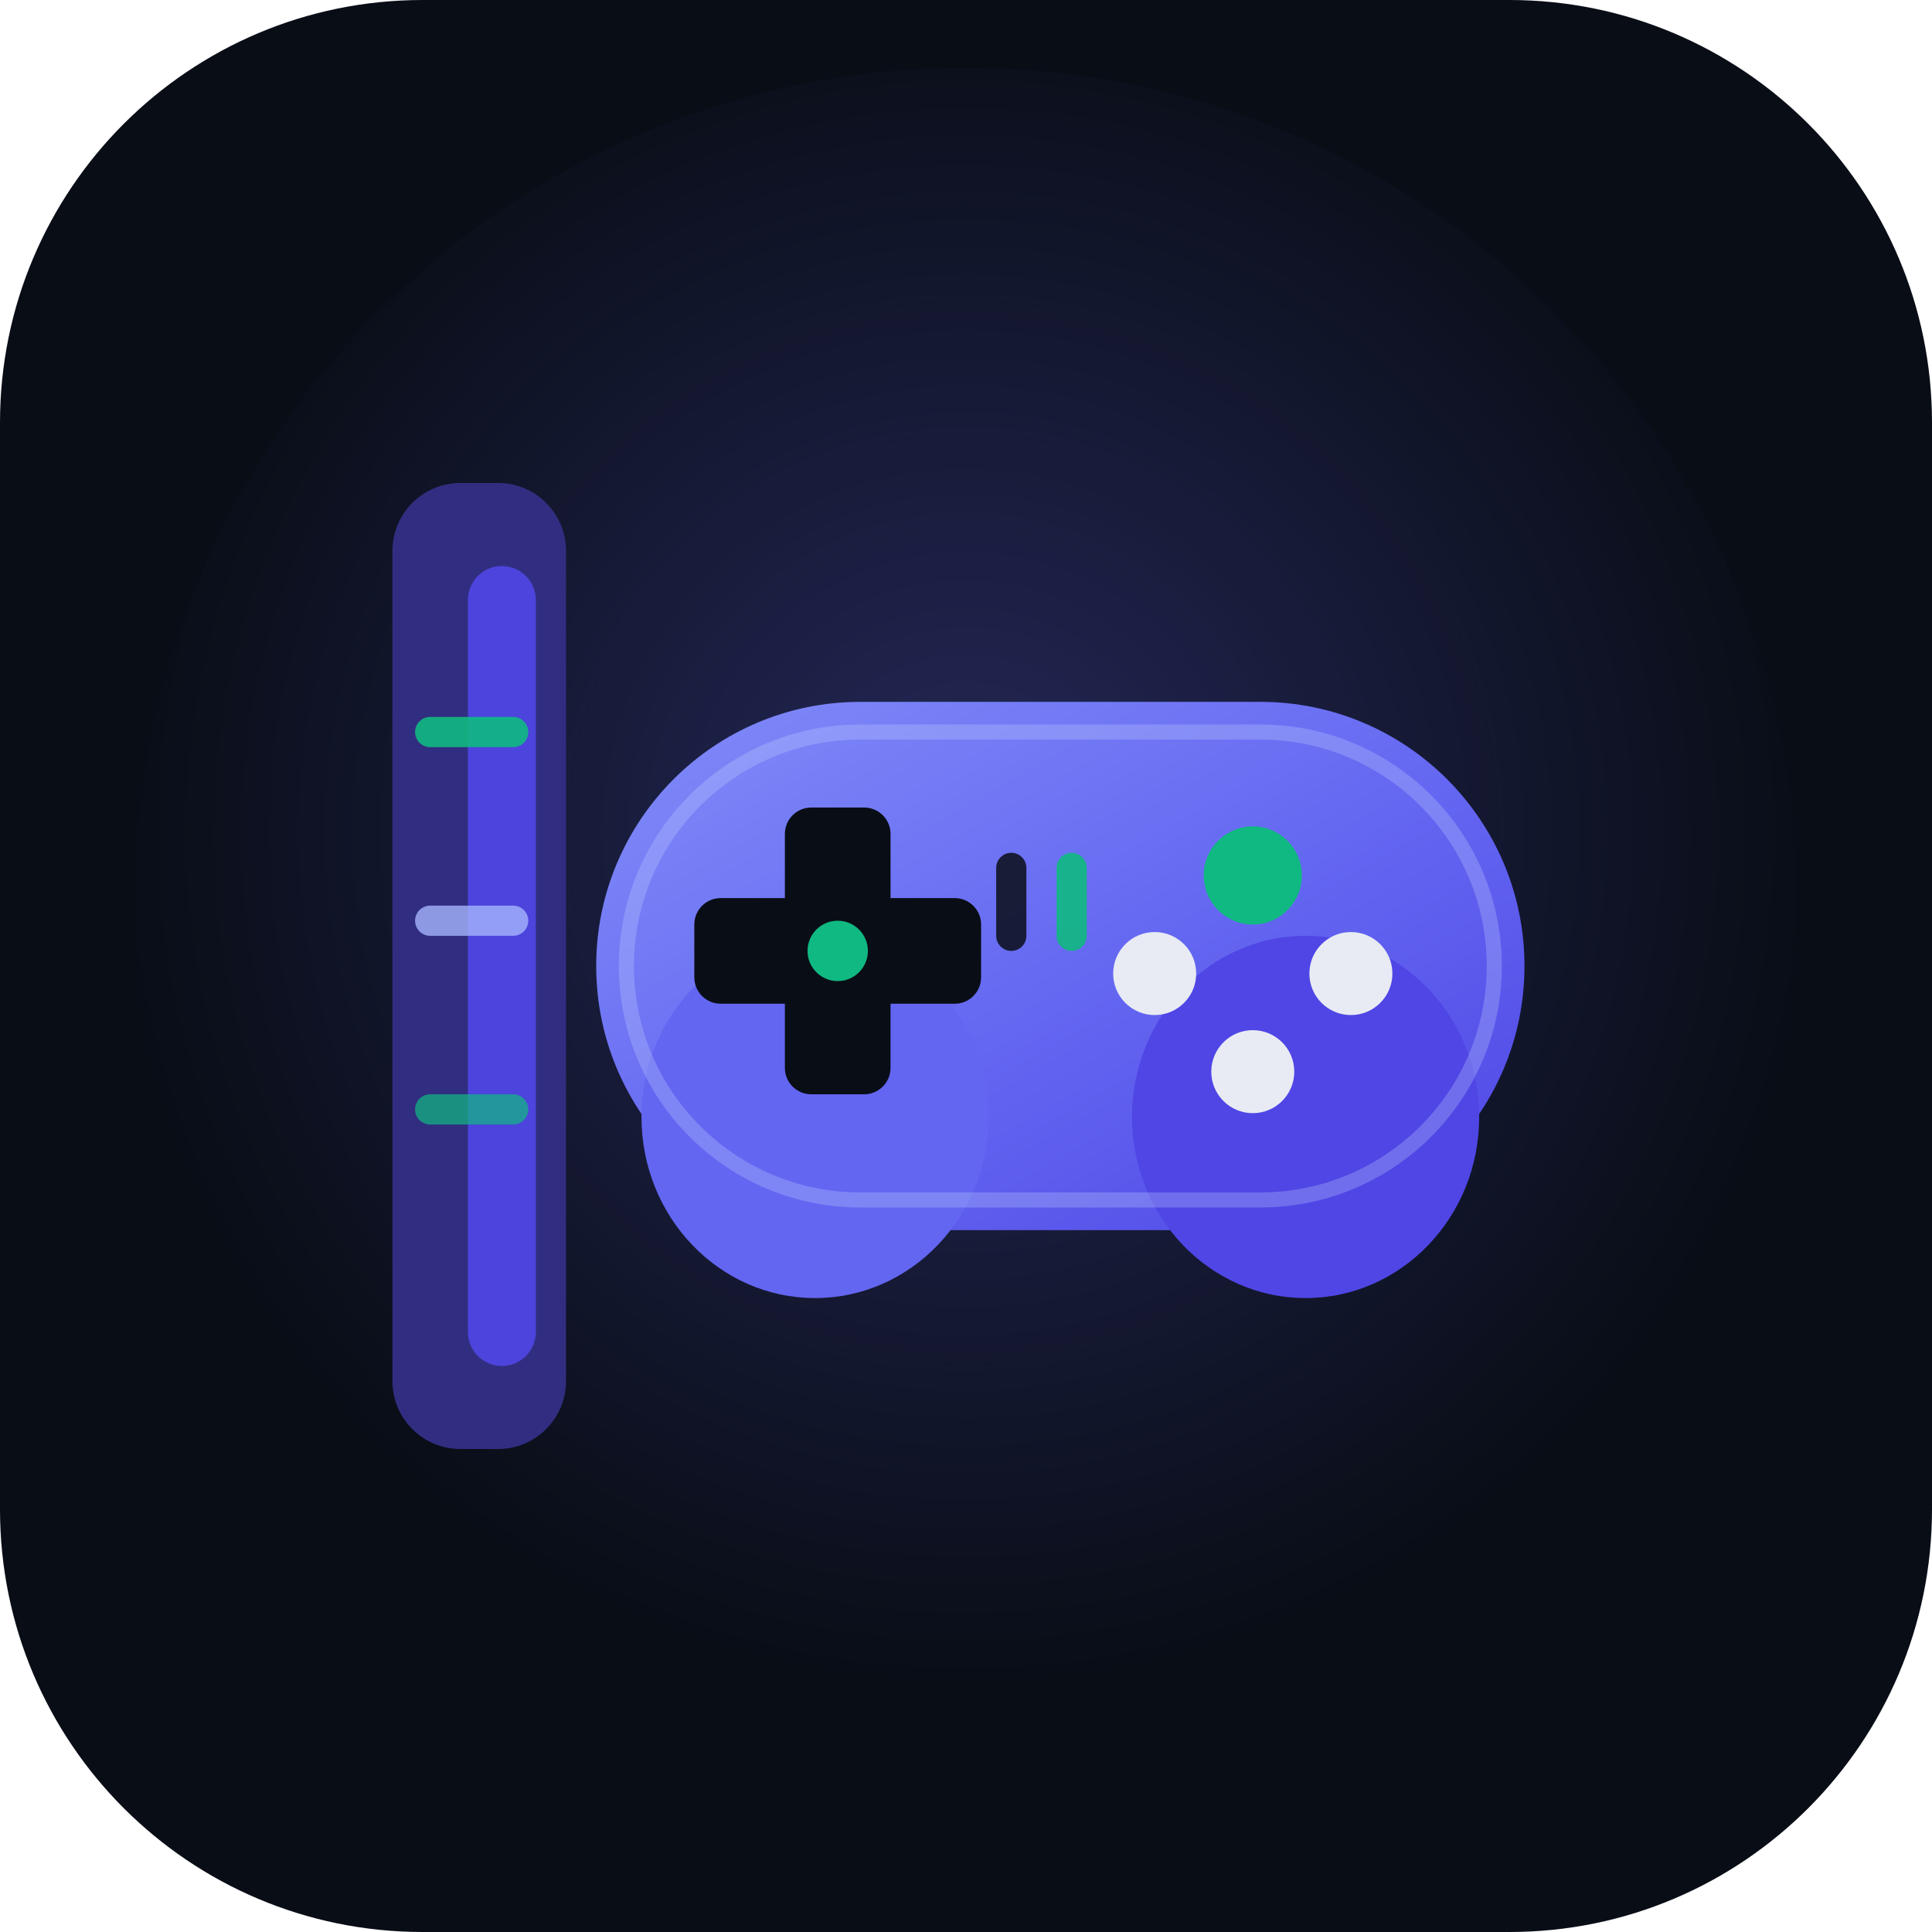
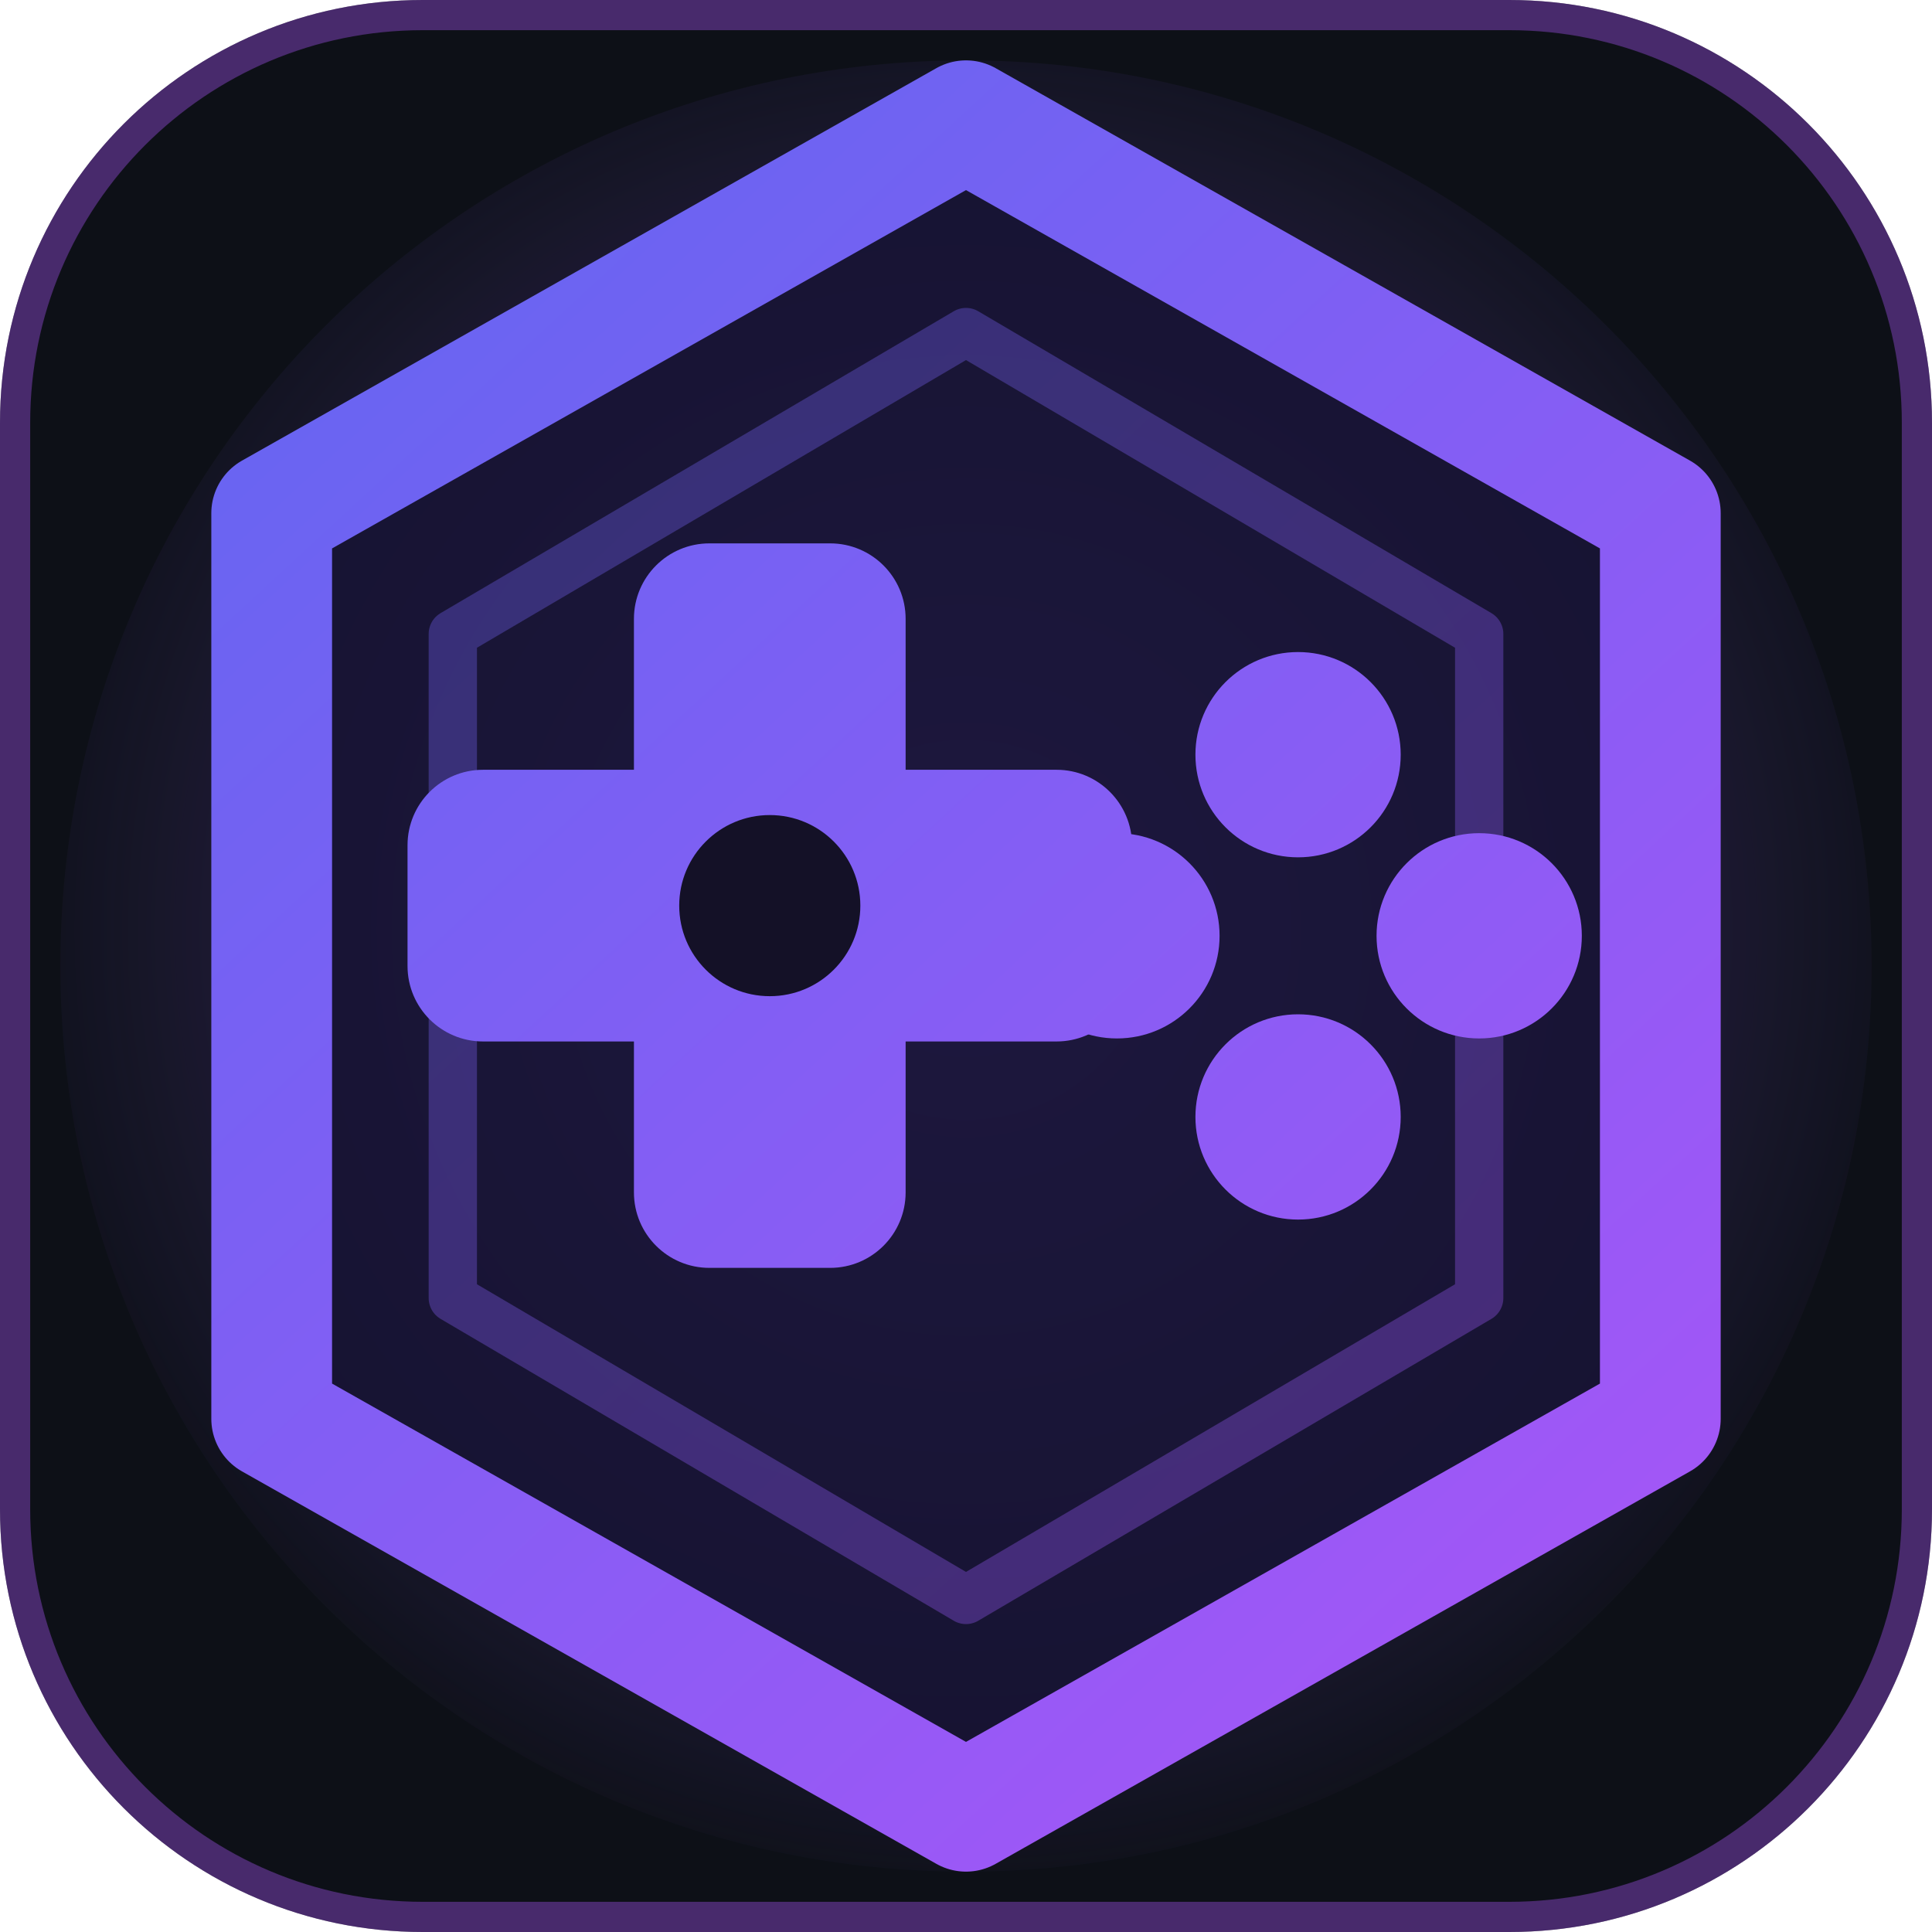
- <svg xmlns="http://www.w3.org/2000/svg" viewBox="0 0 512 512" role="img" aria-label="GameVault">
+ <svg xmlns="http://www.w3.org/2000/svg" viewBox="0 0 64 64" role="img" aria-label="GameVault">
  <defs>
-     <radialGradient id="glow" cx="50%" cy="46%" r="52%">
-       <stop offset="0" stop-color="#6366F1" stop-opacity=".30" />
-       <stop offset="1" stop-color="#6366F1" stop-opacity="0" />
+     <linearGradient id="gvMark" x1="8" y1="6" x2="56" y2="58" gradientUnits="userSpaceOnUse">
+       <stop stop-color="#6366F1" />
+       <stop offset="1" stop-color="#A855F7" />
+     </linearGradient>
+     <radialGradient id="gvGlow" cx="50%" cy="48%" r="55%">
+       <stop stop-color="#8B5CF6" stop-opacity=".45" />
+       <stop offset="1" stop-color="#8B5CF6" stop-opacity="0" />
    </radialGradient>
-     <linearGradient id="pad" x1="0" y1="0" x2="1" y2="1">
-       <stop offset="0" stop-color="#818CF8" />
-       <stop offset=".55" stop-color="#6366F1" />
-       <stop offset="1" stop-color="#4F46E5" />
-     </linearGradient>
  </defs>
-   <rect width="512" height="512" rx="112" fill="#090D16" />
-   <circle cx="256" cy="238" r="220" fill="url(#glow)" />
-   <rect x="104" y="128" width="46" height="256" rx="18" fill="#312E81" />
-   <rect x="124" y="150" width="18" height="212" rx="9" fill="#4F46E5" opacity=".9" />
-   <rect x="110" y="190" width="30" height="8" rx="4" fill="#10B981" opacity=".9" />
-   <rect x="110" y="240" width="30" height="8" rx="4" fill="#A5B4FC" opacity=".8" />
-   <rect x="110" y="290" width="30" height="8" rx="4" fill="#10B981" opacity=".7" />
-   <rect x="158" y="186" width="246" height="140" rx="70" fill="url(#pad)" />
-   <ellipse cx="216" cy="296" rx="46" ry="48" fill="#6366F1" />
-   <ellipse cx="346" cy="296" rx="46" ry="48" fill="#4F46E5" />
-   <rect x="166" y="194" width="230" height="124" rx="62" fill="none" stroke="#C7D2FE" stroke-opacity=".28" stroke-width="4" />
-   <rect x="208" y="214" width="28" height="76" rx="7" fill="#090D16" />
-   <rect x="184" y="238" width="76" height="28" rx="7" fill="#090D16" />
-   <circle cx="222" cy="252" r="8" fill="#10B981" />
-   <circle cx="332" cy="232" r="13" fill="#10B981" />
-   <circle cx="306" cy="258" r="11" fill="#E8EBF3" />
-   <circle cx="358" cy="258" r="11" fill="#E8EBF3" />
-   <circle cx="332" cy="284" r="11" fill="#E8EBF3" />
-   <rect x="264" y="226" width="8" height="26" rx="4" fill="#090D16" opacity=".85" />
-   <rect x="280" y="226" width="8" height="26" rx="4" fill="#10B981" opacity=".9" />
+   <rect width="64" height="64" rx="14" fill="#0D1017" />
+   <rect x=".5" y=".5" width="63" height="63" rx="13.5" fill="none" stroke="#A855F7" stroke-opacity=".38" />
+   <circle cx="32" cy="32" r="30" fill="url(#gvGlow)" />
+   <path d="M32 4L55 17V47L32 60L9 47V17Z" fill="#171334" fill-opacity=".85" stroke="url(#gvMark)" stroke-width="4" stroke-linejoin="round" />
+   <path d="M32 11L49 21V43L32 53L15 43V21Z" fill="none" stroke="url(#gvMark)" stroke-width="1.6" stroke-opacity=".35" stroke-linejoin="round" />
+   <rect x="21" y="18" width="9" height="24" rx="2.5" fill="url(#gvMark)" />
+   <rect x="13.5" y="25.5" width="24" height="9" rx="2.5" fill="url(#gvMark)" />
+   <circle cx="25.5" cy="30" r="3" fill="#141127" />
+   <circle cx="43" cy="25" r="3.4" fill="url(#gvMark)" />
+   <circle cx="49" cy="31" r="3.4" fill="url(#gvMark)" />
+   <circle cx="43" cy="37" r="3.4" fill="url(#gvMark)" />
+   <circle cx="37" cy="31" r="3.4" fill="url(#gvMark)" />
</svg>
